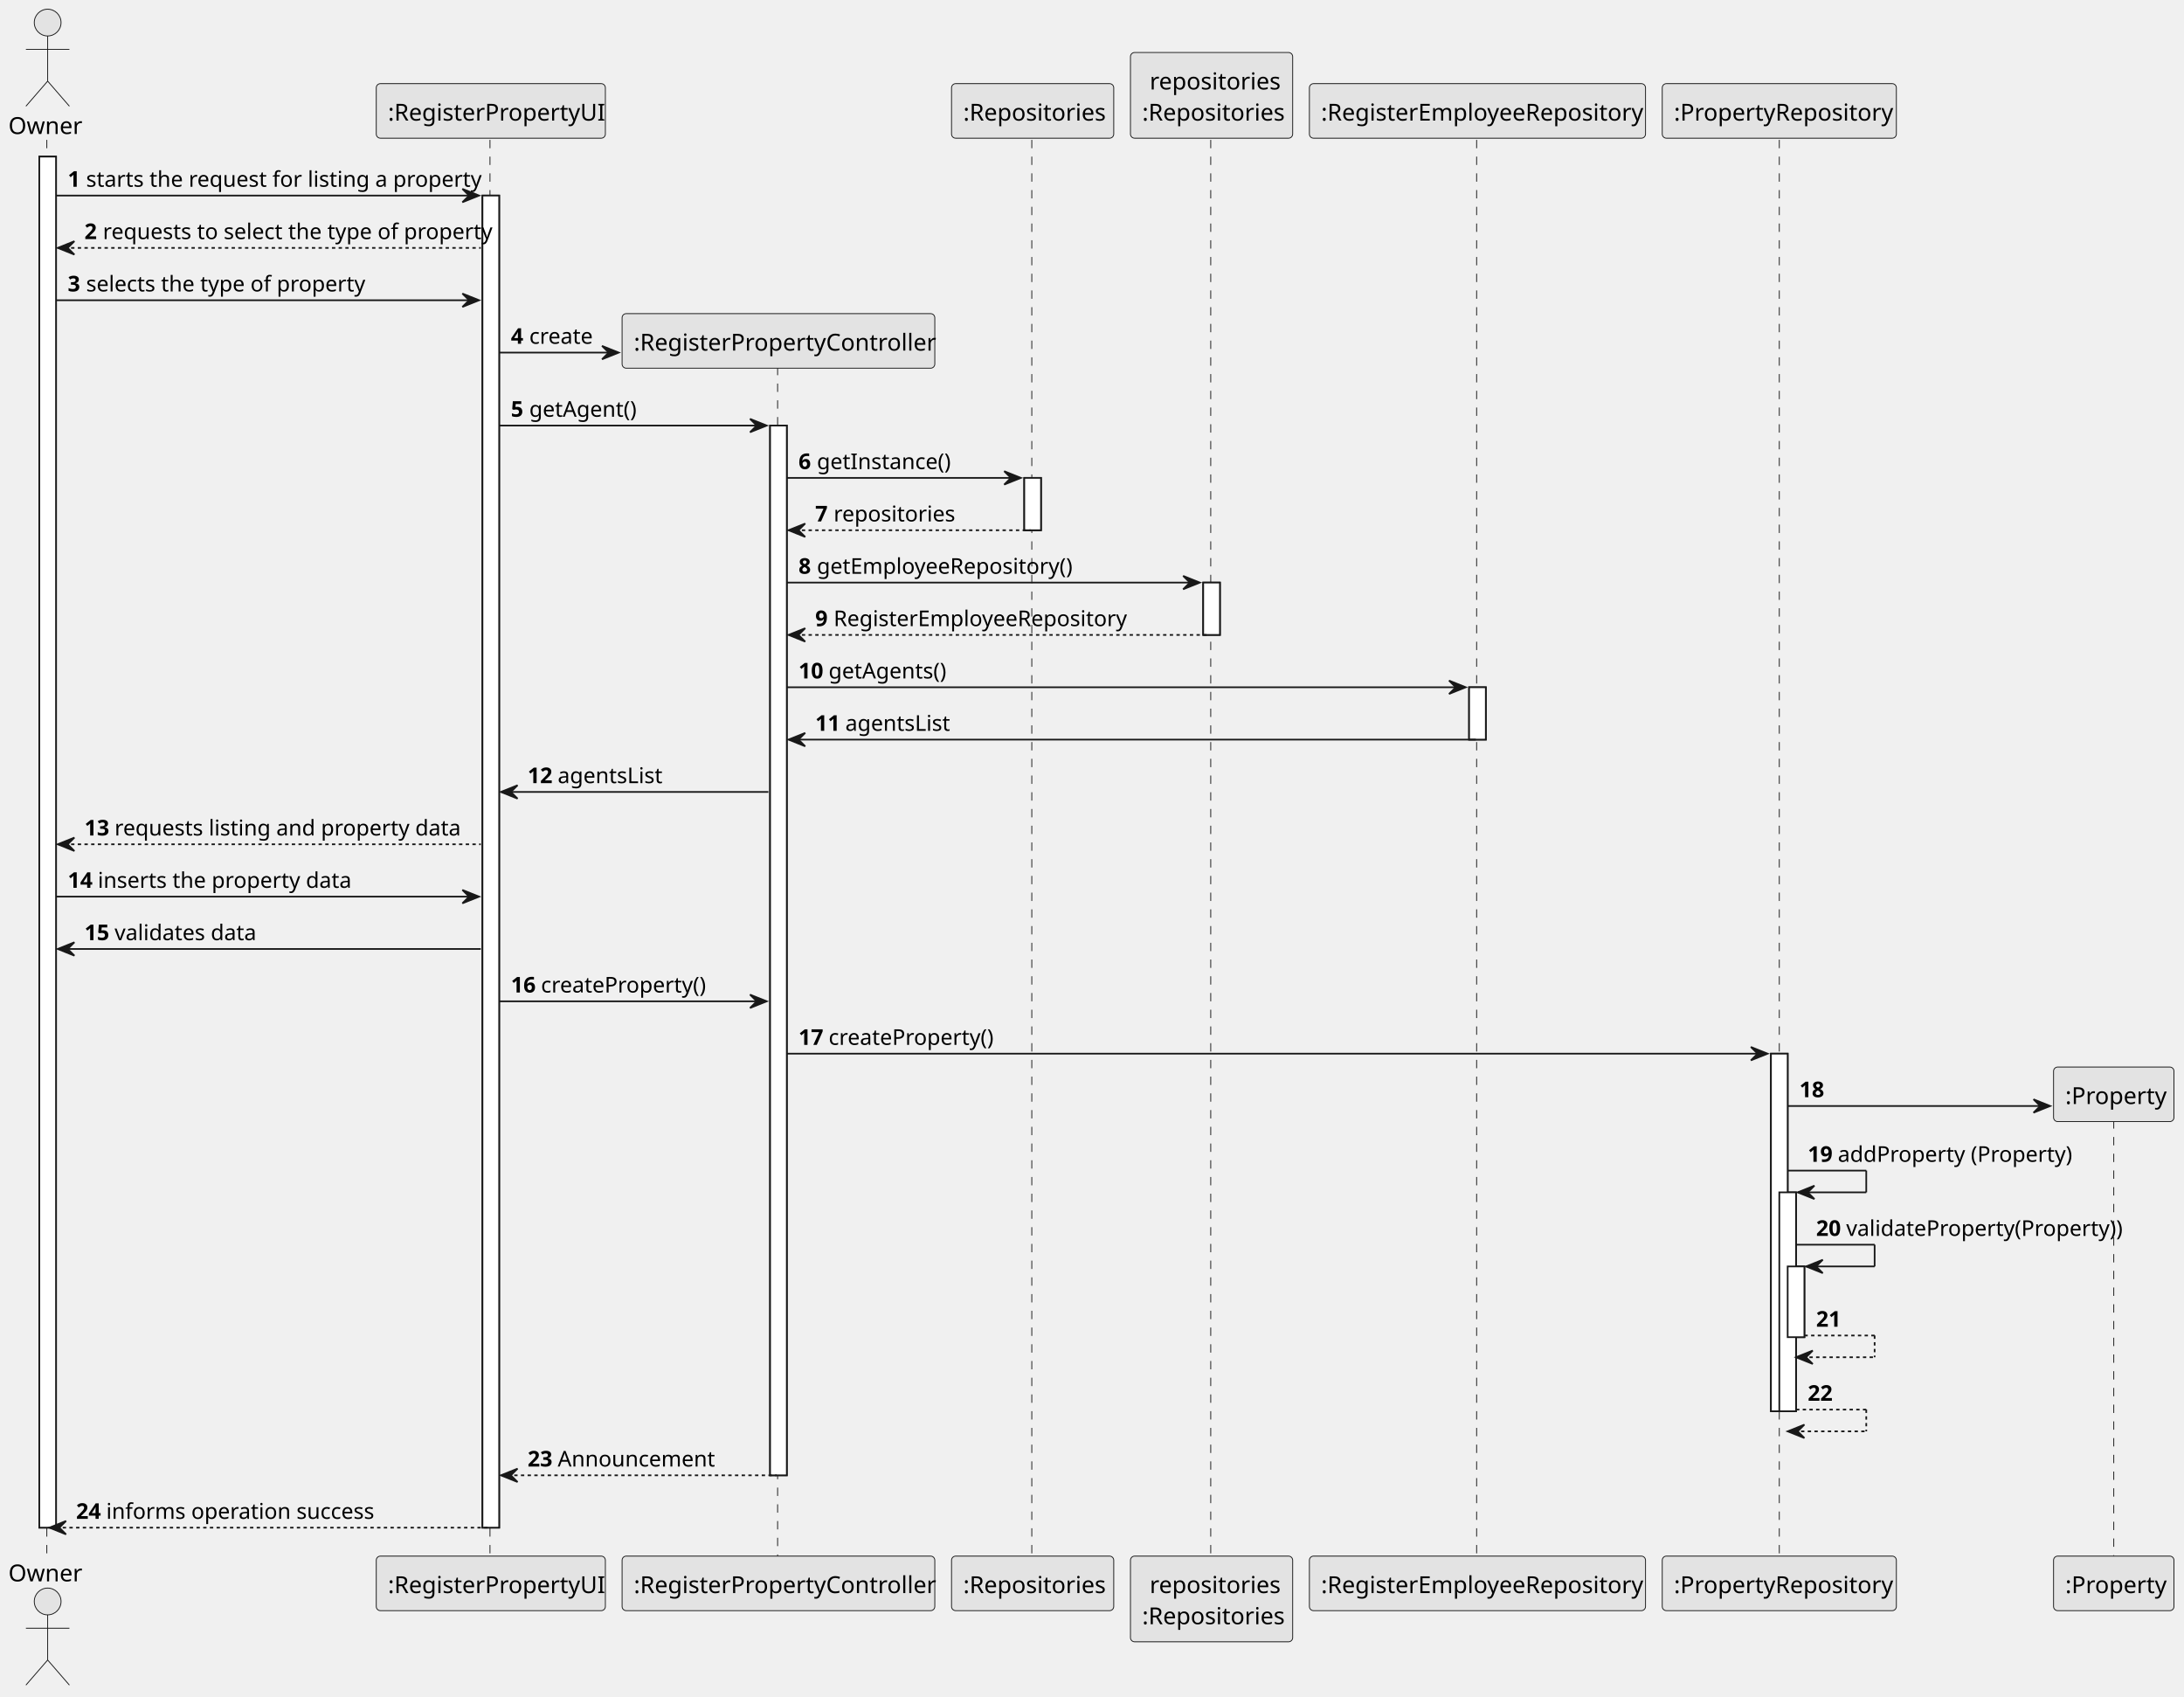
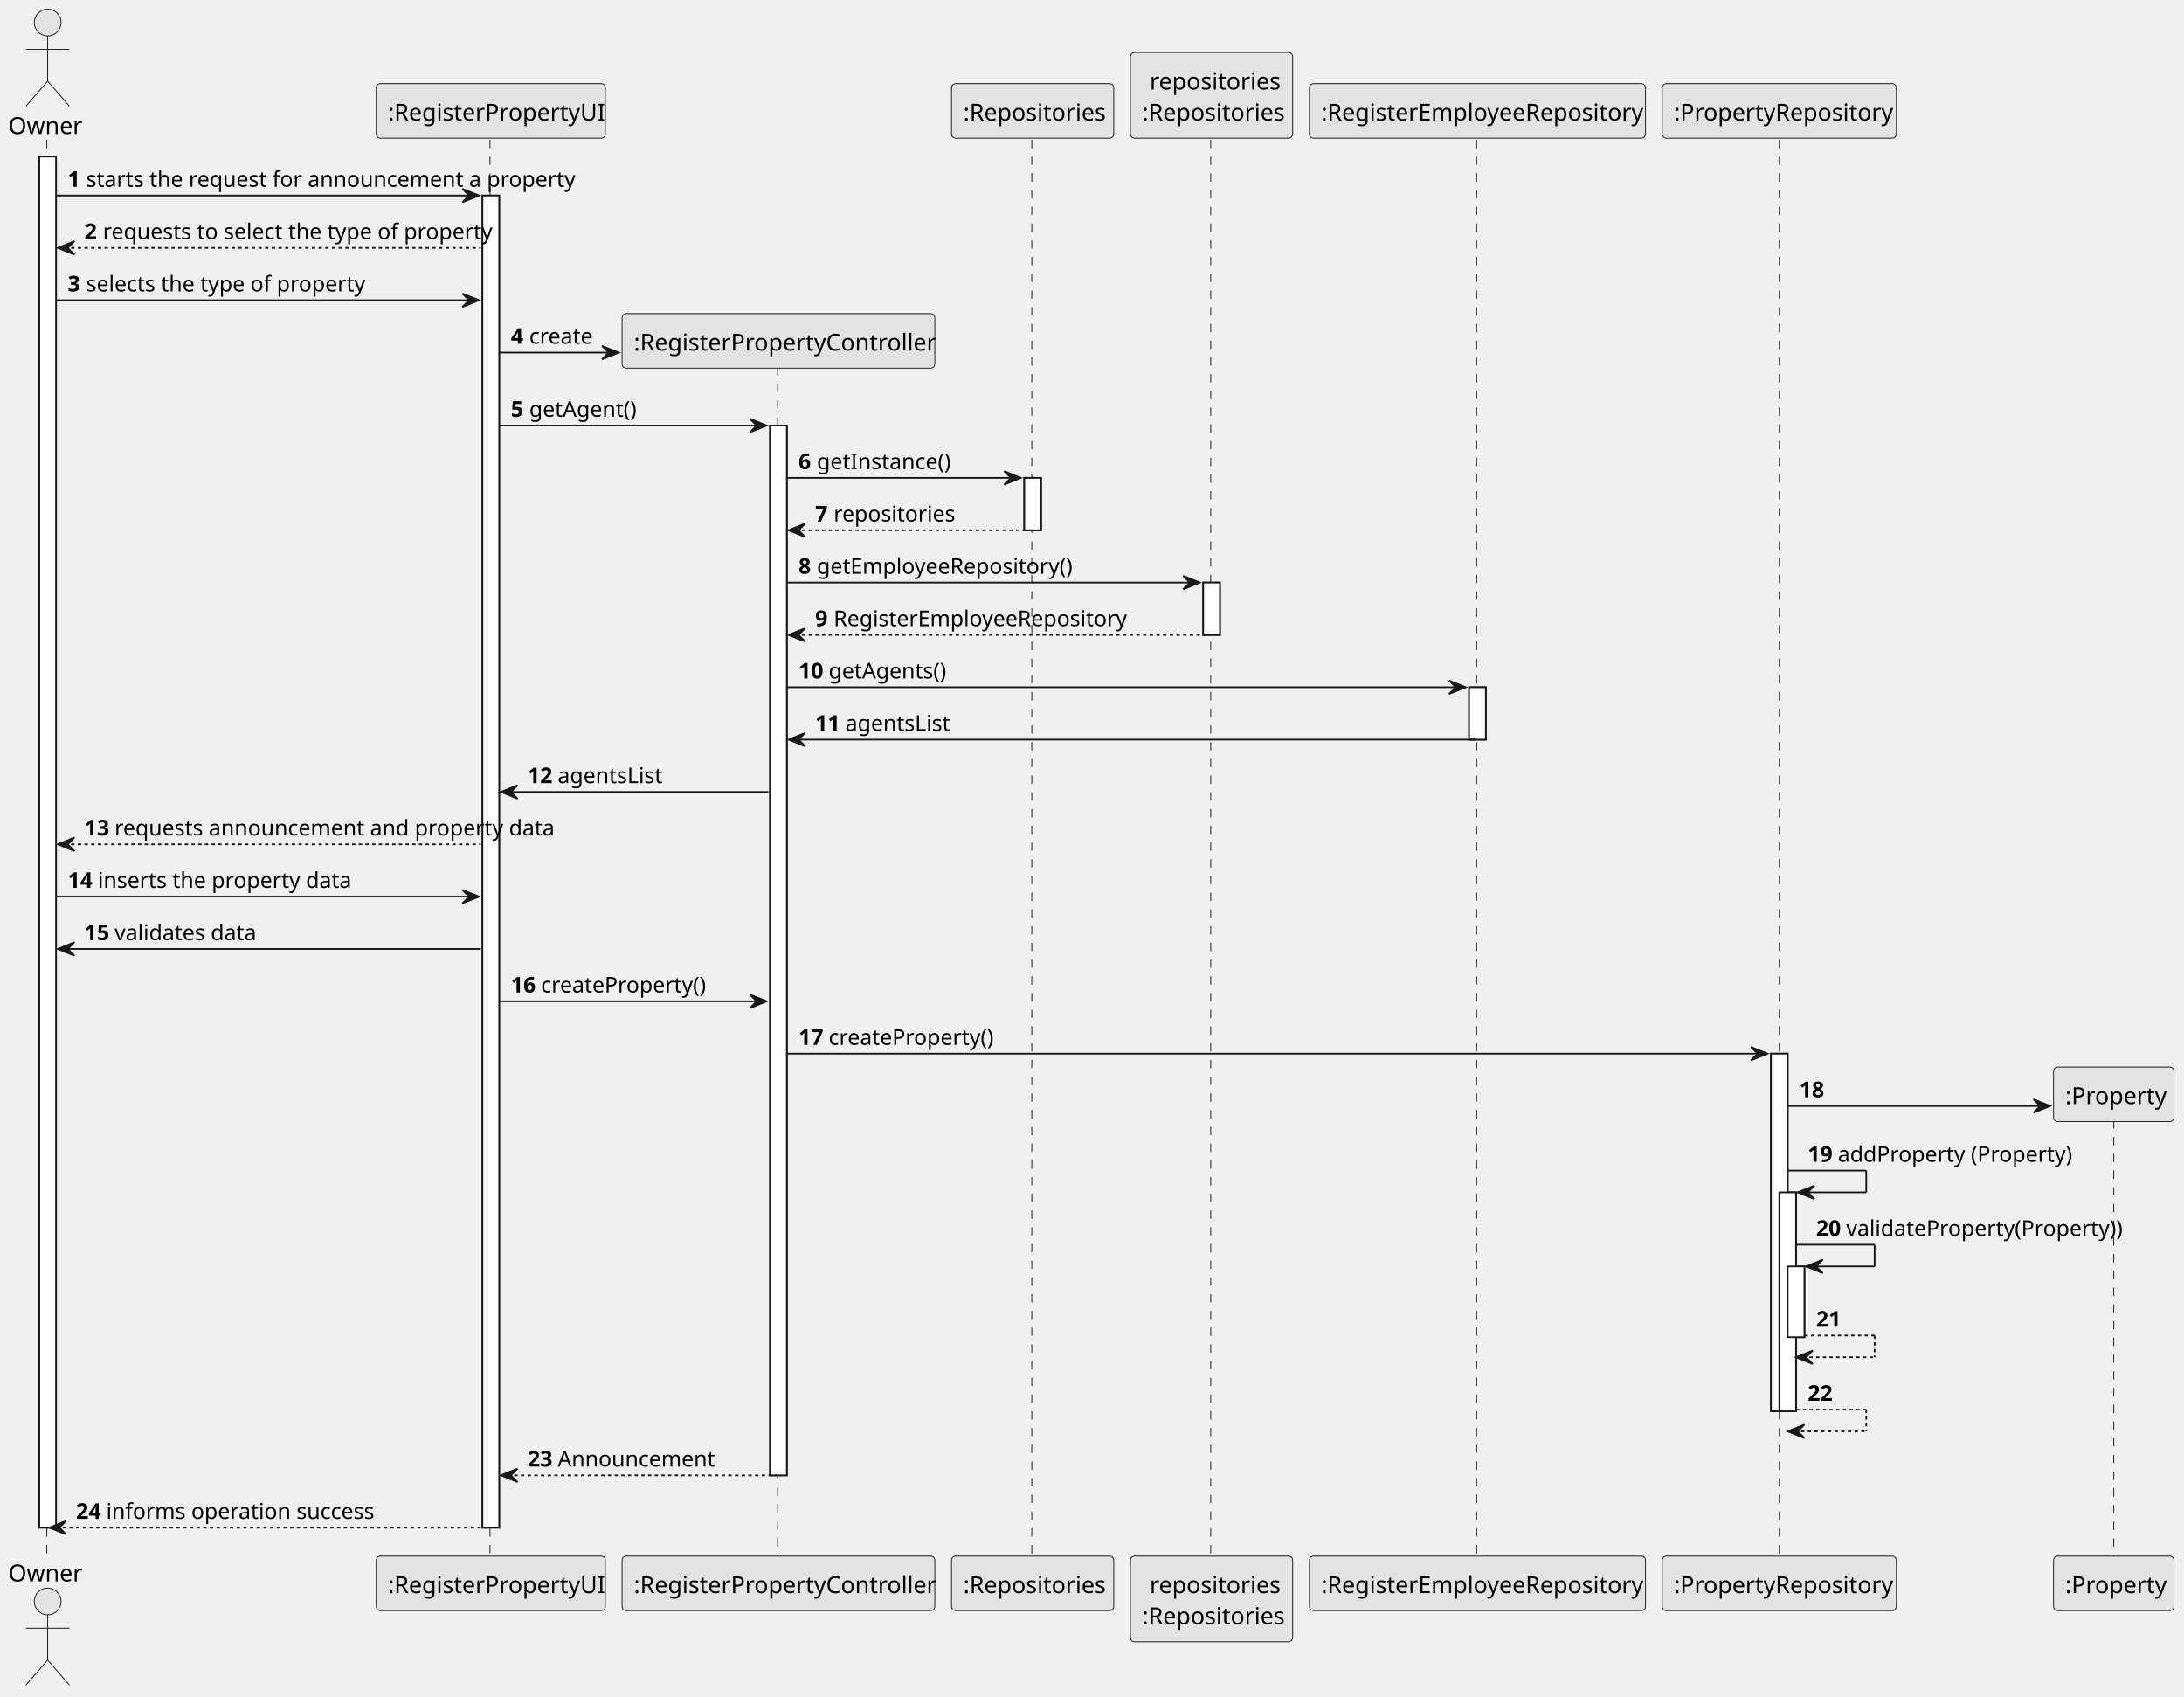
<svg xmlns="http://www.w3.org/2000/svg" contentStyleType="text/css" height="1014px" preserveAspectRatio="none" style="width:1306px;height:1014px;background:#FFFFFF;" version="1.1" viewBox="0 0 1306 1014" width="1306px" zoomAndPan="magnify">
  <defs />
  <g>
    <rect fill="#FFFFFF" height="819.644" style="stroke:#181818;stroke-width:1.0;" width="10" x="23.5" y="93.621" />
    <rect fill="#FFFFFF" height="796.354" style="stroke:#181818;stroke-width:1.0;" width="10" x="288.5" y="116.912" />
    <rect fill="#FFFFFF" height="627.568" style="stroke:#181818;stroke-width:1.0;" width="10" x="460.5" y="254.406" />
    <rect fill="#FFFFFF" height="31.291" style="stroke:#181818;stroke-width:1.0;" width="10" x="612.5" y="285.697" />
    <rect fill="#FFFFFF" height="31.291" style="stroke:#181818;stroke-width:1.0;" width="10" x="719.5" y="348.279" />
    <rect fill="#FFFFFF" height="31.291" style="stroke:#181818;stroke-width:1.0;" width="10" x="878.5" y="410.861" />
    <rect fill="#FFFFFF" height="213.785" style="stroke:#181818;stroke-width:1.0;" width="10" x="1059" y="629.898" />
    <rect fill="#FFFFFF" height="130.873" style="stroke:#181818;stroke-width:1.0;" width="10" x="1064" y="712.811" />
    <rect fill="#FFFFFF" height="42.291" style="stroke:#181818;stroke-width:1.0;" width="10" x="1069" y="757.102" />
    <line style="stroke:#181818;stroke-width:0.5;stroke-dasharray:5.0,5.0;" x1="28" x2="28" y1="83.621" y2="931.266" />
    <line style="stroke:#181818;stroke-width:0.5;stroke-dasharray:5.0,5.0;" x1="293" x2="293" y1="83.621" y2="931.266" />
    <line style="stroke:#181818;stroke-width:0.5;stroke-dasharray:5.0,5.0;" x1="465" x2="465" y1="219.305" y2="931.266" />
    <line style="stroke:#181818;stroke-width:0.5;stroke-dasharray:5.0,5.0;" x1="617" x2="617" y1="83.621" y2="931.266" />
    <line style="stroke:#181818;stroke-width:0.5;stroke-dasharray:5.0,5.0;" x1="724" x2="724" y1="83.621" y2="931.266" />
    <line style="stroke:#181818;stroke-width:0.5;stroke-dasharray:5.0,5.0;" x1="883" x2="883" y1="83.621" y2="931.266" />
    <line style="stroke:#181818;stroke-width:0.5;stroke-dasharray:5.0,5.0;" x1="1064" x2="1064" y1="83.621" y2="931.266" />
    <line style="stroke:#181818;stroke-width:0.5;stroke-dasharray:5.0,5.0;" x1="1264" x2="1264" y1="669.709" y2="931.266" />
    <text fill="#000000" font-family="sans-serif" font-size="14" lengthAdjust="spacing" textLength="41" x="5" y="80.107">Owner</text>
    <ellipse cx="28.5" cy="13.5" fill="#E3E3E3" rx="8" ry="8" style="stroke:#181818;stroke-width:0.5;" />
    <path d="M28.5,21.5 L28.5,48.5 M15.5,29.5 L41.5,29.5 M28.5,48.5 L15.5,63.5 M28.5,48.5 L41.5,63.5 " fill="none" style="stroke:#181818;stroke-width:0.5;" />
    <text fill="#000000" font-family="sans-serif" font-size="14" lengthAdjust="spacing" textLength="41" x="5" y="945.373">Owner</text>
    <ellipse cx="28.5" cy="957.387" fill="#E3E3E3" rx="8" ry="8" style="stroke:#181818;stroke-width:0.5;" />
    <path d="M28.5,965.387 L28.5,992.387 M15.5,973.387 L41.5,973.387 M28.5,992.387 L15.5,1007.387 M28.5,992.387 L41.5,1007.387 " fill="none" style="stroke:#181818;stroke-width:0.5;" />
    <rect fill="#E3E3E3" height="32.621" rx="2.5" ry="2.5" style="stroke:#181818;stroke-width:0.5;" width="137" x="225" y="50" />
    <text fill="#000000" font-family="sans-serif" font-size="14" lengthAdjust="spacing" textLength="123" x="232" y="72.107">:RegisterPropertyUI</text>
    <rect fill="#E3E3E3" height="32.621" rx="2.5" ry="2.5" style="stroke:#181818;stroke-width:0.5;" width="137" x="225" y="930.266" />
    <text fill="#000000" font-family="sans-serif" font-size="14" lengthAdjust="spacing" textLength="123" x="232" y="952.373">:RegisterPropertyUI</text>
    <rect fill="#E3E3E3" height="32.621" rx="2.5" ry="2.5" style="stroke:#181818;stroke-width:0.5;" width="187" x="372" y="930.266" />
    <text fill="#000000" font-family="sans-serif" font-size="14" lengthAdjust="spacing" textLength="173" x="379" y="952.373">:RegisterPropertyController</text>
    <rect fill="#E3E3E3" height="32.621" rx="2.5" ry="2.5" style="stroke:#181818;stroke-width:0.5;" width="97" x="569" y="50" />
    <text fill="#000000" font-family="sans-serif" font-size="14" lengthAdjust="spacing" textLength="83" x="576" y="72.107">:Repositories</text>
    <rect fill="#E3E3E3" height="32.621" rx="2.5" ry="2.5" style="stroke:#181818;stroke-width:0.5;" width="97" x="569" y="930.266" />
    <text fill="#000000" font-family="sans-serif" font-size="14" lengthAdjust="spacing" textLength="83" x="576" y="952.373">:Repositories</text>
    <rect fill="#E3E3E3" height="51.242" rx="2.5" ry="2.5" style="stroke:#181818;stroke-width:0.5;" width="97" x="676" y="31.379" />
    <text fill="#000000" font-family="sans-serif" font-size="14" lengthAdjust="spacing" textLength="74" x="687.5" y="53.486">repositories</text>
    <text fill="#000000" font-family="sans-serif" font-size="14" lengthAdjust="spacing" textLength="83" x="683" y="72.107">:Repositories</text>
    <rect fill="#E3E3E3" height="51.242" rx="2.5" ry="2.5" style="stroke:#181818;stroke-width:0.5;" width="97" x="676" y="930.266" />
    <text fill="#000000" font-family="sans-serif" font-size="14" lengthAdjust="spacing" textLength="74" x="687.5" y="952.373">repositories</text>
    <text fill="#000000" font-family="sans-serif" font-size="14" lengthAdjust="spacing" textLength="83" x="683" y="970.994">:Repositories</text>
    <rect fill="#E3E3E3" height="32.621" rx="2.5" ry="2.5" style="stroke:#181818;stroke-width:0.5;" width="201" x="783" y="50" />
    <text fill="#000000" font-family="sans-serif" font-size="14" lengthAdjust="spacing" textLength="187" x="790" y="72.107">:RegisterEmployeeRepository</text>
    <rect fill="#E3E3E3" height="32.621" rx="2.5" ry="2.5" style="stroke:#181818;stroke-width:0.5;" width="201" x="783" y="930.266" />
    <text fill="#000000" font-family="sans-serif" font-size="14" lengthAdjust="spacing" textLength="187" x="790" y="952.373">:RegisterEmployeeRepository</text>
    <rect fill="#E3E3E3" height="32.621" rx="2.5" ry="2.5" style="stroke:#181818;stroke-width:0.5;" width="140" x="994" y="50" />
    <text fill="#000000" font-family="sans-serif" font-size="14" lengthAdjust="spacing" textLength="126" x="1001" y="72.107">:PropertyRepository</text>
    <rect fill="#E3E3E3" height="32.621" rx="2.5" ry="2.5" style="stroke:#181818;stroke-width:0.5;" width="140" x="994" y="930.266" />
    <text fill="#000000" font-family="sans-serif" font-size="14" lengthAdjust="spacing" textLength="126" x="1001" y="952.373">:PropertyRepository</text>
    <rect fill="#E3E3E3" height="32.621" rx="2.5" ry="2.5" style="stroke:#181818;stroke-width:0.5;" width="72" x="1228" y="930.266" />
    <text fill="#000000" font-family="sans-serif" font-size="14" lengthAdjust="spacing" textLength="58" x="1235" y="952.373">:Property</text>
    <rect fill="#FFFFFF" height="819.644" style="stroke:#181818;stroke-width:1.0;" width="10" x="23.5" y="93.621" />
    <rect fill="#FFFFFF" height="796.354" style="stroke:#181818;stroke-width:1.0;" width="10" x="288.5" y="116.912" />
    <rect fill="#FFFFFF" height="627.568" style="stroke:#181818;stroke-width:1.0;" width="10" x="460.5" y="254.406" />
    <rect fill="#FFFFFF" height="31.291" style="stroke:#181818;stroke-width:1.0;" width="10" x="612.5" y="285.697" />
    <rect fill="#FFFFFF" height="31.291" style="stroke:#181818;stroke-width:1.0;" width="10" x="719.5" y="348.279" />
    <rect fill="#FFFFFF" height="31.291" style="stroke:#181818;stroke-width:1.0;" width="10" x="878.5" y="410.861" />
    <rect fill="#FFFFFF" height="213.785" style="stroke:#181818;stroke-width:1.0;" width="10" x="1059" y="629.898" />
    <rect fill="#FFFFFF" height="130.873" style="stroke:#181818;stroke-width:1.0;" width="10" x="1064" y="712.811" />
    <rect fill="#FFFFFF" height="42.291" style="stroke:#181818;stroke-width:1.0;" width="10" x="1069" y="757.102" />
    <polygon fill="#181818" points="276.5,112.912,286.5,116.912,276.5,120.912,280.5,116.912" style="stroke:#181818;stroke-width:1.0;" />
    <line style="stroke:#181818;stroke-width:1.0;" x1="33.5" x2="282.5" y1="116.912" y2="116.912" />
    <text fill="#000000" font-family="sans-serif" font-size="13" font-weight="bold" lengthAdjust="spacing" textLength="7" x="40.5" y="111.649">1</text>
-     <text fill="#000000" font-family="sans-serif" font-size="13" lengthAdjust="spacing" textLength="220" x="51.5" y="111.649">starts the request for listing a property</text>
+     <text fill="#000000" font-family="sans-serif" font-size="13" lengthAdjust="spacing" textLength="220" x="51.5" y="111.649">starts the request for announcement a property</text>
    <polygon fill="#181818" points="44.5,144.203,34.5,148.203,44.5,152.203,40.5,148.203" style="stroke:#181818;stroke-width:1.0;" />
    <line style="stroke:#181818;stroke-width:1.0;stroke-dasharray:2.0,2.0;" x1="38.5" x2="287.5" y1="148.203" y2="148.203" />
    <text fill="#000000" font-family="sans-serif" font-size="13" font-weight="bold" lengthAdjust="spacing" textLength="7" x="50.5" y="142.94">2</text>
    <text fill="#000000" font-family="sans-serif" font-size="13" lengthAdjust="spacing" textLength="220" x="61.5" y="142.94">requests to select the type of property</text>
    <polygon fill="#181818" points="276.5,175.494,286.5,179.494,276.5,183.494,280.5,179.494" style="stroke:#181818;stroke-width:1.0;" />
    <line style="stroke:#181818;stroke-width:1.0;" x1="33.5" x2="282.5" y1="179.494" y2="179.494" />
    <text fill="#000000" font-family="sans-serif" font-size="13" font-weight="bold" lengthAdjust="spacing" textLength="7" x="40.5" y="174.231">3</text>
    <text fill="#000000" font-family="sans-serif" font-size="13" lengthAdjust="spacing" textLength="158" x="51.5" y="174.231">selects the type of property</text>
    <polygon fill="#181818" points="360,206.785,370,210.785,360,214.785,364,210.785" style="stroke:#181818;stroke-width:1.0;" />
    <line style="stroke:#181818;stroke-width:1.0;" x1="298.5" x2="366" y1="210.785" y2="210.785" />
    <text fill="#000000" font-family="sans-serif" font-size="13" font-weight="bold" lengthAdjust="spacing" textLength="7" x="305.5" y="205.523">4</text>
    <text fill="#000000" font-family="sans-serif" font-size="13" lengthAdjust="spacing" textLength="36" x="316.5" y="205.523">create</text>
    <rect fill="#E3E3E3" height="32.621" rx="2.5" ry="2.5" style="stroke:#181818;stroke-width:0.5;" width="187" x="372" y="187.494" />
    <text fill="#000000" font-family="sans-serif" font-size="14" lengthAdjust="spacing" textLength="173" x="379" y="209.602">:RegisterPropertyController</text>
    <polygon fill="#181818" points="448.5,250.406,458.5,254.406,448.5,258.406,452.5,254.406" style="stroke:#181818;stroke-width:1.0;" />
    <line style="stroke:#181818;stroke-width:1.0;" x1="298.5" x2="454.5" y1="254.406" y2="254.406" />
    <text fill="#000000" font-family="sans-serif" font-size="13" font-weight="bold" lengthAdjust="spacing" textLength="7" x="305.5" y="249.144">5</text>
    <text fill="#000000" font-family="sans-serif" font-size="13" lengthAdjust="spacing" textLength="60" x="316.5" y="249.144">getAgent()</text>
    <polygon fill="#181818" points="600.5,281.697,610.5,285.697,600.5,289.697,604.5,285.697" style="stroke:#181818;stroke-width:1.0;" />
    <line style="stroke:#181818;stroke-width:1.0;" x1="470.5" x2="606.5" y1="285.697" y2="285.697" />
    <text fill="#000000" font-family="sans-serif" font-size="13" font-weight="bold" lengthAdjust="spacing" textLength="7" x="477.5" y="280.435">6</text>
    <text fill="#000000" font-family="sans-serif" font-size="13" lengthAdjust="spacing" textLength="75" x="488.5" y="280.435">getInstance()</text>
    <polygon fill="#181818" points="481.5,312.988,471.5,316.988,481.5,320.988,477.5,316.988" style="stroke:#181818;stroke-width:1.0;" />
    <line style="stroke:#181818;stroke-width:1.0;stroke-dasharray:2.0,2.0;" x1="475.5" x2="616.5" y1="316.988" y2="316.988" />
    <text fill="#000000" font-family="sans-serif" font-size="13" font-weight="bold" lengthAdjust="spacing" textLength="7" x="487.5" y="311.726">7</text>
    <text fill="#000000" font-family="sans-serif" font-size="13" lengthAdjust="spacing" textLength="67" x="498.5" y="311.726">repositories</text>
    <polygon fill="#181818" points="707.5,344.279,717.5,348.279,707.5,352.279,711.5,348.279" style="stroke:#181818;stroke-width:1.0;" />
    <line style="stroke:#181818;stroke-width:1.0;" x1="470.5" x2="713.5" y1="348.279" y2="348.279" />
    <text fill="#000000" font-family="sans-serif" font-size="13" font-weight="bold" lengthAdjust="spacing" textLength="7" x="477.5" y="343.017">8</text>
    <text fill="#000000" font-family="sans-serif" font-size="13" lengthAdjust="spacing" textLength="146" x="488.5" y="343.017">getEmployeeRepository()</text>
    <polygon fill="#181818" points="481.5,375.57,471.5,379.57,481.5,383.57,477.5,379.57" style="stroke:#181818;stroke-width:1.0;" />
    <line style="stroke:#181818;stroke-width:1.0;stroke-dasharray:2.0,2.0;" x1="475.5" x2="723.5" y1="379.57" y2="379.57" />
    <text fill="#000000" font-family="sans-serif" font-size="13" font-weight="bold" lengthAdjust="spacing" textLength="7" x="487.5" y="374.308">9</text>
    <text fill="#000000" font-family="sans-serif" font-size="13" lengthAdjust="spacing" textLength="168" x="498.5" y="374.308">RegisterEmployeeRepository</text>
    <polygon fill="#181818" points="866.5,406.861,876.5,410.861,866.5,414.861,870.5,410.861" style="stroke:#181818;stroke-width:1.0;" />
    <line style="stroke:#181818;stroke-width:1.0;" x1="470.5" x2="872.5" y1="410.861" y2="410.861" />
    <text fill="#000000" font-family="sans-serif" font-size="13" font-weight="bold" lengthAdjust="spacing" textLength="14" x="477.5" y="405.599">10</text>
    <text fill="#000000" font-family="sans-serif" font-size="13" lengthAdjust="spacing" textLength="67" x="495.5" y="405.599">getAgents()</text>
    <polygon fill="#181818" points="481.5,438.152,471.5,442.152,481.5,446.152,477.5,442.152" style="stroke:#181818;stroke-width:1.0;" />
    <line style="stroke:#181818;stroke-width:1.0;" x1="475.5" x2="882.5" y1="442.152" y2="442.152" />
    <text fill="#000000" font-family="sans-serif" font-size="13" font-weight="bold" lengthAdjust="spacing" textLength="14" x="487.5" y="436.89">11</text>
    <text fill="#000000" font-family="sans-serif" font-size="13" lengthAdjust="spacing" textLength="60" x="505.5" y="436.89">agentsList</text>
    <polygon fill="#181818" points="309.5,469.443,299.5,473.443,309.5,477.443,305.5,473.443" style="stroke:#181818;stroke-width:1.0;" />
    <line style="stroke:#181818;stroke-width:1.0;" x1="303.5" x2="459.5" y1="473.443" y2="473.443" />
    <text fill="#000000" font-family="sans-serif" font-size="13" font-weight="bold" lengthAdjust="spacing" textLength="14" x="315.5" y="468.181">12</text>
    <text fill="#000000" font-family="sans-serif" font-size="13" lengthAdjust="spacing" textLength="60" x="333.5" y="468.181">agentsList</text>
    <polygon fill="#181818" points="44.5,500.734,34.5,504.734,44.5,508.734,40.5,504.734" style="stroke:#181818;stroke-width:1.0;" />
    <line style="stroke:#181818;stroke-width:1.0;stroke-dasharray:2.0,2.0;" x1="38.5" x2="287.5" y1="504.734" y2="504.734" />
    <text fill="#000000" font-family="sans-serif" font-size="13" font-weight="bold" lengthAdjust="spacing" textLength="14" x="50.5" y="499.472">13</text>
-     <text fill="#000000" font-family="sans-serif" font-size="13" lengthAdjust="spacing" textLength="193" x="68.5" y="499.472">requests listing and property data</text>
+     <text fill="#000000" font-family="sans-serif" font-size="13" lengthAdjust="spacing" textLength="193" x="68.5" y="499.472">requests announcement and property data</text>
    <polygon fill="#181818" points="276.5,532.025,286.5,536.025,276.5,540.025,280.5,536.025" style="stroke:#181818;stroke-width:1.0;" />
    <line style="stroke:#181818;stroke-width:1.0;" x1="33.5" x2="282.5" y1="536.025" y2="536.025" />
    <text fill="#000000" font-family="sans-serif" font-size="13" font-weight="bold" lengthAdjust="spacing" textLength="14" x="40.5" y="530.763">14</text>
    <text fill="#000000" font-family="sans-serif" font-size="13" lengthAdjust="spacing" textLength="141" x="58.5" y="530.763">inserts the property data</text>
    <polygon fill="#181818" points="44.5,563.316,34.5,567.316,44.5,571.316,40.5,567.316" style="stroke:#181818;stroke-width:1.0;" />
    <line style="stroke:#181818;stroke-width:1.0;" x1="38.5" x2="287.5" y1="567.316" y2="567.316" />
    <text fill="#000000" font-family="sans-serif" font-size="13" font-weight="bold" lengthAdjust="spacing" textLength="14" x="50.5" y="562.054">15</text>
    <text fill="#000000" font-family="sans-serif" font-size="13" lengthAdjust="spacing" textLength="79" x="68.5" y="562.054">validates data</text>
    <polygon fill="#181818" points="448.5,594.607,458.5,598.607,448.5,602.607,452.5,598.607" style="stroke:#181818;stroke-width:1.0;" />
    <line style="stroke:#181818;stroke-width:1.0;" x1="298.5" x2="454.5" y1="598.607" y2="598.607" />
    <text fill="#000000" font-family="sans-serif" font-size="13" font-weight="bold" lengthAdjust="spacing" textLength="14" x="305.5" y="593.345">16</text>
    <text fill="#000000" font-family="sans-serif" font-size="13" lengthAdjust="spacing" textLength="93" x="323.5" y="593.345">createProperty()</text>
    <polygon fill="#181818" points="1047,625.898,1057,629.898,1047,633.898,1051,629.898" style="stroke:#181818;stroke-width:1.0;" />
    <line style="stroke:#181818;stroke-width:1.0;" x1="470.5" x2="1053" y1="629.898" y2="629.898" />
    <text fill="#000000" font-family="sans-serif" font-size="13" font-weight="bold" lengthAdjust="spacing" textLength="14" x="477.5" y="624.636">17</text>
    <text fill="#000000" font-family="sans-serif" font-size="13" lengthAdjust="spacing" textLength="93" x="495.5" y="624.636">createProperty()</text>
    <polygon fill="#181818" points="1216,657.189,1226,661.189,1216,665.189,1220,661.189" style="stroke:#181818;stroke-width:1.0;" />
    <line style="stroke:#181818;stroke-width:1.0;" x1="1069" x2="1222" y1="661.189" y2="661.189" />
    <text fill="#000000" font-family="sans-serif" font-size="13" font-weight="bold" lengthAdjust="spacing" textLength="14" x="1076" y="655.927">18</text>
    <text fill="#000000" font-family="sans-serif" font-size="13" lengthAdjust="spacing" textLength="4" x="1094" y="655.927"> </text>
    <rect fill="#E3E3E3" height="32.621" rx="2.5" ry="2.5" style="stroke:#181818;stroke-width:0.5;" width="72" x="1228" y="637.898" />
    <text fill="#000000" font-family="sans-serif" font-size="14" lengthAdjust="spacing" textLength="58" x="1235" y="660.006">:Property</text>
    <line style="stroke:#181818;stroke-width:1.0;" x1="1069" x2="1116" y1="699.811" y2="699.811" />
    <line style="stroke:#181818;stroke-width:1.0;" x1="1116" x2="1116" y1="699.811" y2="712.811" />
    <line style="stroke:#181818;stroke-width:1.0;" x1="1075" x2="1116" y1="712.811" y2="712.811" />
    <polygon fill="#181818" points="1085,708.811,1075,712.811,1085,716.811,1081,712.811" style="stroke:#181818;stroke-width:1.0;" />
    <text fill="#000000" font-family="sans-serif" font-size="13" font-weight="bold" lengthAdjust="spacing" textLength="14" x="1081" y="694.548">19</text>
    <text fill="#000000" font-family="sans-serif" font-size="13" lengthAdjust="spacing" textLength="131" x="1099" y="694.548">addProperty (Property)</text>
    <line style="stroke:#181818;stroke-width:1.0;" x1="1074" x2="1121" y1="744.102" y2="744.102" />
    <line style="stroke:#181818;stroke-width:1.0;" x1="1121" x2="1121" y1="744.102" y2="757.102" />
    <line style="stroke:#181818;stroke-width:1.0;" x1="1080" x2="1121" y1="757.102" y2="757.102" />
    <polygon fill="#181818" points="1090,753.102,1080,757.102,1090,761.102,1086,757.102" style="stroke:#181818;stroke-width:1.0;" />
    <text fill="#000000" font-family="sans-serif" font-size="13" font-weight="bold" lengthAdjust="spacing" textLength="14" x="1086" y="738.839">20</text>
    <text fill="#000000" font-family="sans-serif" font-size="13" lengthAdjust="spacing" textLength="153" x="1104" y="738.839">validateProperty(Property))</text>
    <line style="stroke:#181818;stroke-width:1.0;stroke-dasharray:2.0,2.0;" x1="1079" x2="1121" y1="798.393" y2="798.393" />
    <line style="stroke:#181818;stroke-width:1.0;stroke-dasharray:2.0,2.0;" x1="1121" x2="1121" y1="798.393" y2="811.393" />
    <line style="stroke:#181818;stroke-width:1.0;stroke-dasharray:2.0,2.0;" x1="1074" x2="1121" y1="811.393" y2="811.393" />
    <polygon fill="#181818" points="1084,807.393,1074,811.393,1084,815.393,1080,811.393" style="stroke:#181818;stroke-width:1.0;" />
    <text fill="#000000" font-family="sans-serif" font-size="13" font-weight="bold" lengthAdjust="spacing" textLength="14" x="1086" y="793.13">21</text>
    <text fill="#000000" font-family="sans-serif" font-size="13" lengthAdjust="spacing" textLength="4" x="1104" y="793.13"> </text>
    <line style="stroke:#181818;stroke-width:1.0;stroke-dasharray:2.0,2.0;" x1="1074" x2="1116" y1="842.684" y2="842.684" />
    <line style="stroke:#181818;stroke-width:1.0;stroke-dasharray:2.0,2.0;" x1="1116" x2="1116" y1="842.684" y2="855.684" />
    <line style="stroke:#181818;stroke-width:1.0;stroke-dasharray:2.0,2.0;" x1="1069" x2="1116" y1="855.684" y2="855.684" />
    <polygon fill="#181818" points="1079,851.684,1069,855.684,1079,859.684,1075,855.684" style="stroke:#181818;stroke-width:1.0;" />
    <text fill="#000000" font-family="sans-serif" font-size="13" font-weight="bold" lengthAdjust="spacing" textLength="14" x="1081" y="837.421">22</text>
    <text fill="#000000" font-family="sans-serif" font-size="13" lengthAdjust="spacing" textLength="4" x="1099" y="837.421"> </text>
    <polygon fill="#181818" points="309.5,877.975,299.5,881.975,309.5,885.975,305.5,881.975" style="stroke:#181818;stroke-width:1.0;" />
    <line style="stroke:#181818;stroke-width:1.0;stroke-dasharray:2.0,2.0;" x1="303.5" x2="464.5" y1="881.975" y2="881.975" />
    <text fill="#000000" font-family="sans-serif" font-size="13" font-weight="bold" lengthAdjust="spacing" textLength="14" x="315.5" y="876.712">23</text>
    <text fill="#000000" font-family="sans-serif" font-size="13" lengthAdjust="spacing" textLength="87" x="333.5" y="876.712">Announcement</text>
    <polygon fill="#181818" points="39.5,909.266,29.5,913.266,39.5,917.266,35.5,913.266" style="stroke:#181818;stroke-width:1.0;" />
    <line style="stroke:#181818;stroke-width:1.0;stroke-dasharray:2.0,2.0;" x1="33.5" x2="292.5" y1="913.266" y2="913.266" />
    <text fill="#000000" font-family="sans-serif" font-size="13" font-weight="bold" lengthAdjust="spacing" textLength="14" x="45.5" y="908.003">24</text>
    <text fill="#000000" font-family="sans-serif" font-size="13" lengthAdjust="spacing" textLength="152" x="63.5" y="908.003">informs operation success</text>
  </g>
</svg>
